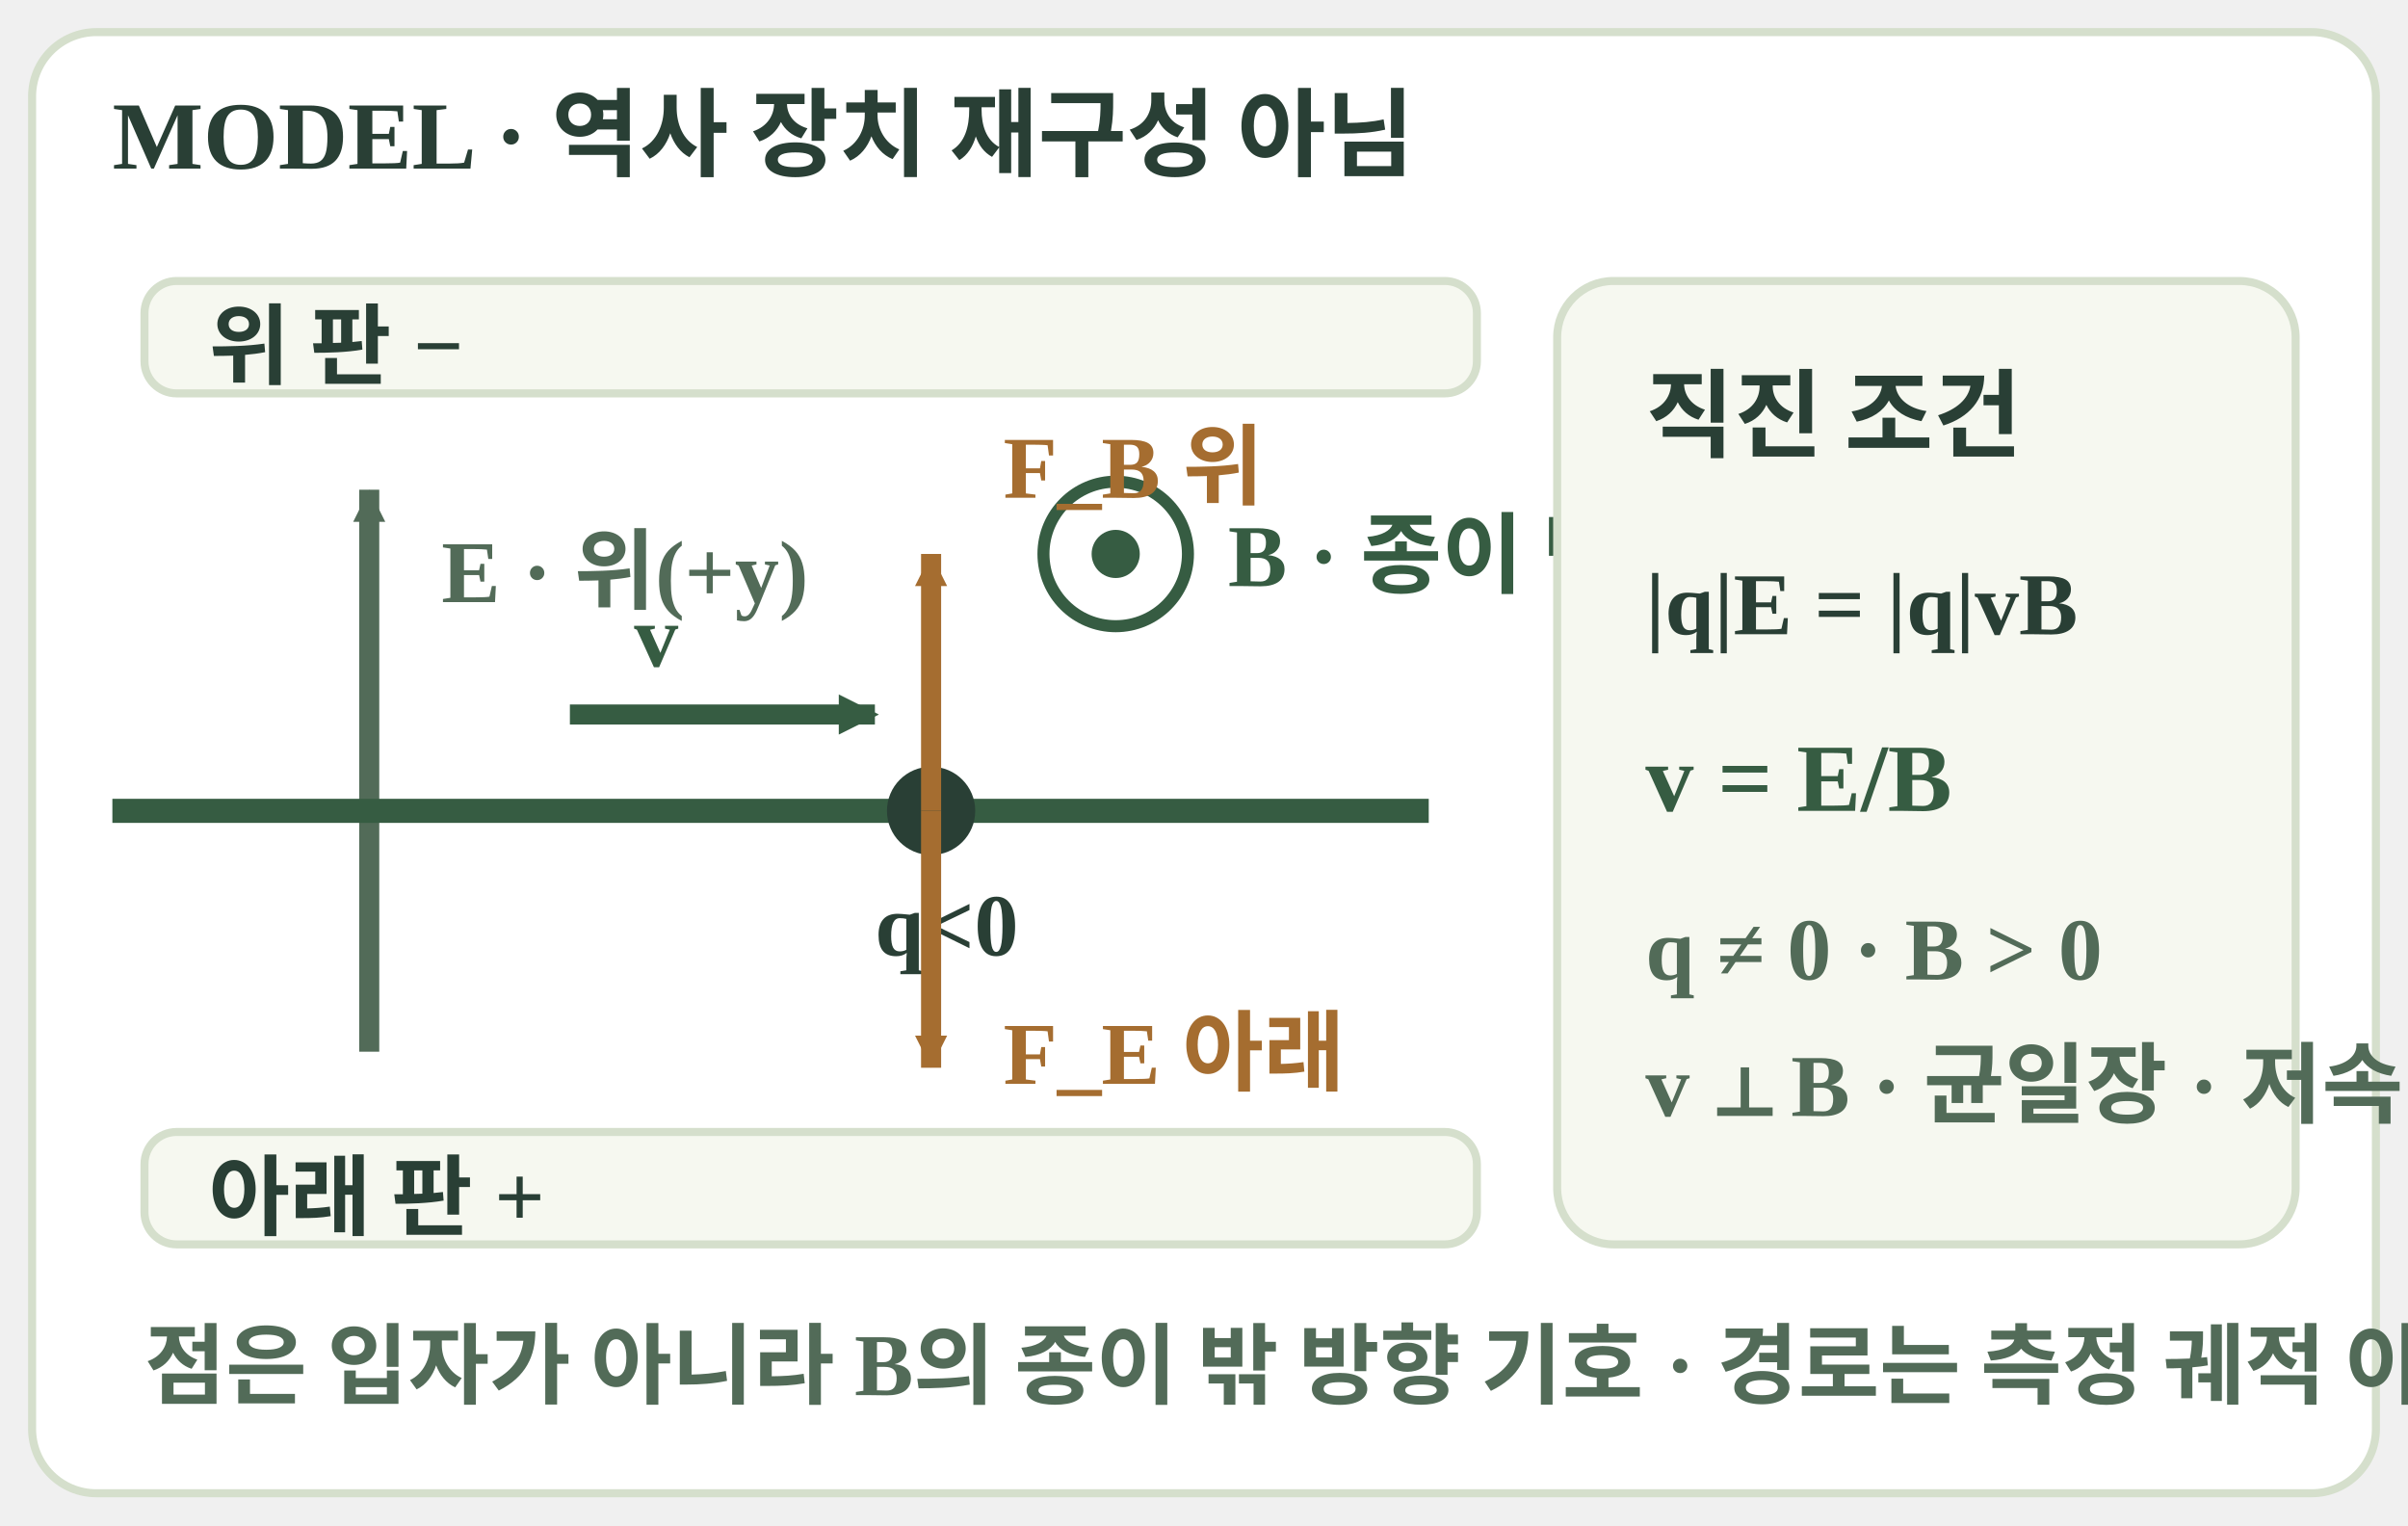
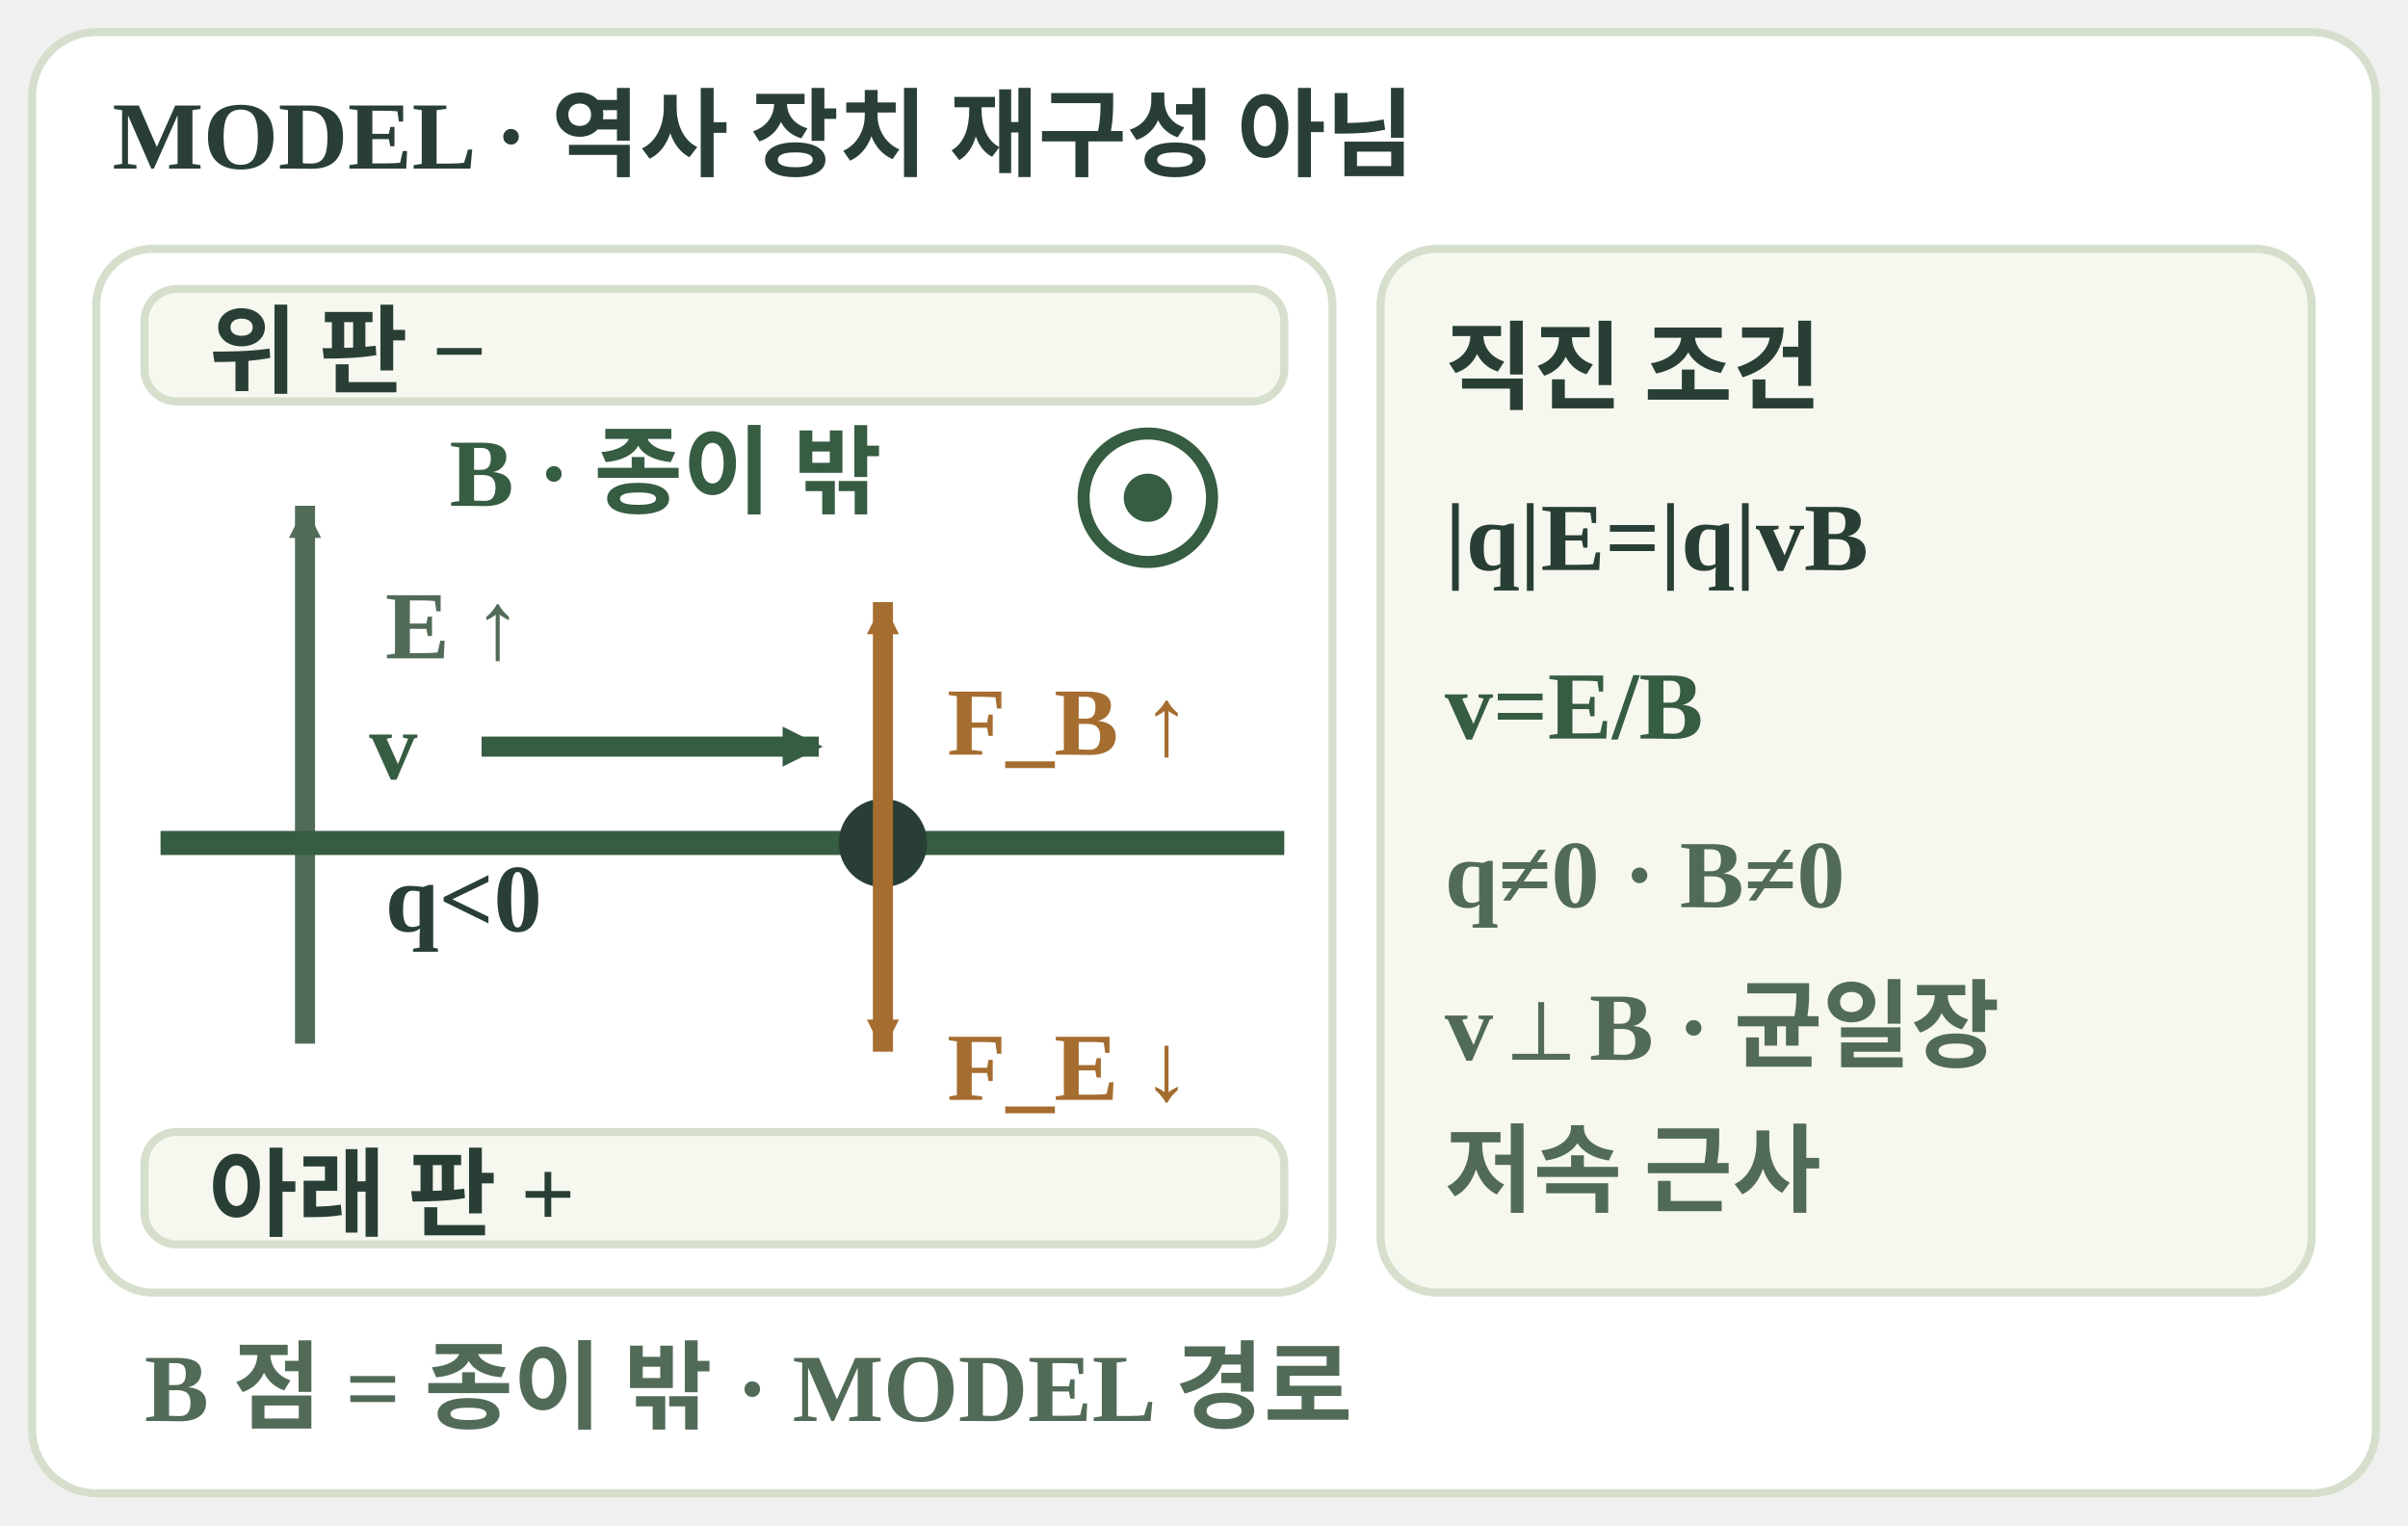
<svg xmlns="http://www.w3.org/2000/svg" viewBox="0 0 600 380" role="img" aria-labelledby="title desc">
  <defs>
    <marker id="velocity-arrow" markerUnits="userSpaceOnUse" markerWidth="12" markerHeight="12" refX="10" refY="6" orient="auto">
      <path d="M1 1L11 6L1 11Z" fill="#365c42" />
    </marker>
    <marker id="force-arrow" markerUnits="userSpaceOnUse" markerWidth="10" markerHeight="10" refX="9" refY="5" orient="auto">
      <path d="M1 1L9 5L1 9Z" fill="#a56d30" />
    </marker>
    <marker id="field-arrow" markerUnits="userSpaceOnUse" markerWidth="10" markerHeight="10" refX="9" refY="5" orient="auto">
      <path d="M1 1L9 5L1 9Z" fill="#526b58" />
    </marker>
  </defs>
  <rect x="8" y="8" width="584" height="364" rx="16" fill="#ffffff" stroke="#d5dfcc" stroke-width="2" />
  <text data-essential-label="model" x="28" y="42" font-size="24" font-weight="600" fill="#293f35">MODEL · 역사 장치 재구성 아님</text>
+   <rect data-panel="field-panel" x="24" y="62" width="308" height="260" rx="14" fill="#ffffff" stroke="#d5dfcc" stroke-width="2" />
  <g id="field-orientation">
-     <rect x="36" y="70" width="332" height="28" rx="8" fill="#f6f8f0" stroke="#d5dfcc" stroke-width="2" />
-     <rect x="36" y="282" width="332" height="28" rx="8" fill="#f6f8f0" stroke="#d5dfcc" stroke-width="2" />
-     <text data-essential-label="negative-plate" x="52" y="94" font-size="22" font-weight="560" fill="#293f35">위 판 −</text>
-     <text data-essential-label="positive-plate" x="52" y="306" font-size="22" font-weight="560" fill="#293f35">아래 판 +</text>
-     <line data-vector="electric-field" x1="92" y1="262" x2="92" y2="122" stroke="#526b58" stroke-width="5" marker-end="url(#field-arrow)" />
-     <text data-essential-label="electric-field" x="110" y="150" font-size="22" font-weight="560" fill="#526b58">E · 위(+y)</text>
-     <circle data-field="magnetic" data-direction="out-of-page" cx="278" cy="138" r="18" fill="#ffffff" stroke="#365c42" stroke-width="3" />
-     <circle cx="278" cy="138" r="6" fill="#365c42" />
-     <text data-essential-label="magnetic-field" x="306" y="146" font-size="22" font-weight="560" fill="#365c42">B · 종이 밖</text>
+     <rect x="36" y="72" width="284" height="28" rx="8" fill="#f6f8f0" stroke="#d5dfcc" stroke-width="2" />
+     <rect x="36" y="282" width="284" height="28" rx="8" fill="#f6f8f0" stroke="#d5dfcc" stroke-width="2" />
+     <text data-essential-label="negative-plate" data-panel-ref="field-panel" x="52" y="96" font-size="24" font-weight="600" fill="#293f35">위 판 −</text>
+     <text data-essential-label="positive-plate" data-panel-ref="field-panel" x="52" y="306" font-size="24" font-weight="600" fill="#293f35">아래 판 +</text>
+     <line data-vector="electric-field" x1="76" y1="260" x2="76" y2="126" stroke="#526b58" stroke-width="5" marker-end="url(#field-arrow)" />
+     <text data-essential-label="electric-field" data-panel-ref="field-panel" x="96" y="164" font-size="24" font-weight="600" fill="#526b58">E ↑</text>
+     <circle data-field="magnetic" data-direction="out-of-page" cx="286" cy="124" r="16" fill="#ffffff" stroke="#365c42" stroke-width="3" />
+     <circle cx="286" cy="124" r="6" fill="#365c42" />
+     <text data-essential-label="magnetic-field" data-panel-ref="field-panel" x="112" y="126" font-size="24" font-weight="600" fill="#365c42">B · 종이 밖</text>
  </g>
  <g id="beam-path">
-     <path d="M28 202H356" fill="none" stroke="#365c42" stroke-width="6" />
-     <circle cx="232" cy="202" r="11" fill="#293f35" />
-     <text data-essential-label="negative-charge" x="218" y="238" font-size="22" font-weight="560" fill="#293f35">q&lt;0</text>
-     <line data-vector="velocity" x1="142" y1="178" x2="218" y2="178" stroke="#365c42" stroke-width="5" marker-end="url(#velocity-arrow)" />
-     <text data-essential-label="velocity" x="158" y="166" font-size="22" font-weight="560" fill="#365c42">v</text>
+     <path d="M40 210H320" fill="none" stroke="#365c42" stroke-width="6" />
+     <circle cx="220" cy="210" r="11" fill="#293f35" />
+     <text data-essential-label="negative-charge" data-panel-ref="field-panel" x="96" y="232" font-size="24" font-weight="600" fill="#293f35">q&lt;0</text>
+     <line data-vector="velocity" x1="120" y1="186" x2="204" y2="186" stroke="#365c42" stroke-width="5" marker-end="url(#velocity-arrow)" />
+     <text data-essential-label="velocity" data-panel-ref="field-panel" x="92" y="194" font-size="24" font-weight="600" fill="#365c42">v</text>
  </g>
  <g id="force-vectors">
-     <line data-vector="electric-force" x1="232" y1="202" x2="232" y2="266" stroke="#a56d30" stroke-width="5" marker-end="url(#force-arrow)" />
-     <line data-vector="magnetic-force" x1="232" y1="202" x2="232" y2="138" stroke="#a56d30" stroke-width="5" marker-end="url(#force-arrow)" />
-     <text data-essential-label="electric-force" x="250" y="270" font-size="22" font-weight="560" fill="#a56d30">F_E 아래</text>
-     <text data-essential-label="magnetic-force" x="250" y="124" font-size="22" font-weight="560" fill="#a56d30">F_B 위</text>
+     <line data-vector="electric-force" x1="220" y1="210" x2="220" y2="262" stroke="#a56d30" stroke-width="5" marker-end="url(#force-arrow)" />
+     <line data-vector="magnetic-force" x1="220" y1="210" x2="220" y2="150" stroke="#a56d30" stroke-width="5" marker-end="url(#force-arrow)" />
+     <text data-essential-label="electric-force" data-panel-ref="field-panel" x="236" y="274" font-size="24" font-weight="600" fill="#a56d30">F_E ↓</text>
+     <text data-essential-label="magnetic-force" data-panel-ref="field-panel" x="236" y="188" font-size="24" font-weight="600" fill="#a56d30">F_B ↑</text>
  </g>
  <g id="equation-ledger">
-     <rect x="388" y="70" width="184" height="240" rx="14" fill="#f6f8f0" stroke="#d5dfcc" stroke-width="2" />
-     <text data-essential-label="straight" x="410" y="112" font-size="24" font-weight="600" fill="#293f35">직진 조건</text>
-     <text data-essential-label="balance" x="410" y="158" font-size="22" font-weight="560" fill="#293f35">|q|E = |q|vB</text>
-     <text data-essential-label="speed" x="410" y="202" font-size="24" font-weight="600" fill="#365c42">v = E/B</text>
-     <text data-essential-label="conditions" x="410" y="244" font-size="22" font-weight="560" fill="#526b58">q ≠ 0 · B &gt; 0</text>
-     <text data-essential-label="conditions-two" x="410" y="278" font-size="22" font-weight="560" fill="#526b58">v ⟂ B · 균일장 · 저속</text>
+     <rect data-panel="equation-panel" x="344" y="62" width="232" height="260" rx="14" fill="#f6f8f0" stroke="#d5dfcc" stroke-width="2" />
+     <text data-essential-label="straight" data-panel-ref="equation-panel" x="360" y="100" font-size="24" font-weight="600" fill="#293f35">직진 조건</text>
+     <text data-essential-label="balance" data-panel-ref="equation-panel" x="360" y="142" font-size="24" font-weight="600" fill="#293f35">|q|E=|q|vB</text>
+     <text data-essential-label="speed" data-panel-ref="equation-panel" x="360" y="184" font-size="24" font-weight="600" fill="#365c42">v=E/B</text>
+     <text data-essential-label="conditions" data-panel-ref="equation-panel" x="360" y="226" font-size="24" font-weight="600" fill="#526b58">q≠0 · B≠0</text>
+     <text data-essential-label="conditions-two" data-panel-ref="equation-panel" x="360" y="264" font-size="24" font-weight="600" fill="#526b58">v⊥B · 균일장</text>
+     <text data-essential-label="conditions-three" data-panel-ref="equation-panel" x="360" y="300" font-size="24" font-weight="600" fill="#526b58">저속 근사</text>
  </g>
-   <text data-essential-label="caveat" x="36" y="348" font-size="22" font-weight="560" fill="#526b58">점은 입자가 아니라 B의 종이 밖 방향 기호 · 경로는 측정 궤적 아님</text>
+   <text data-essential-label="caveat" x="36" y="354" font-size="24" font-weight="600" fill="#526b58">B 점 = 종이 밖 · MODEL 경로</text>
</svg>
